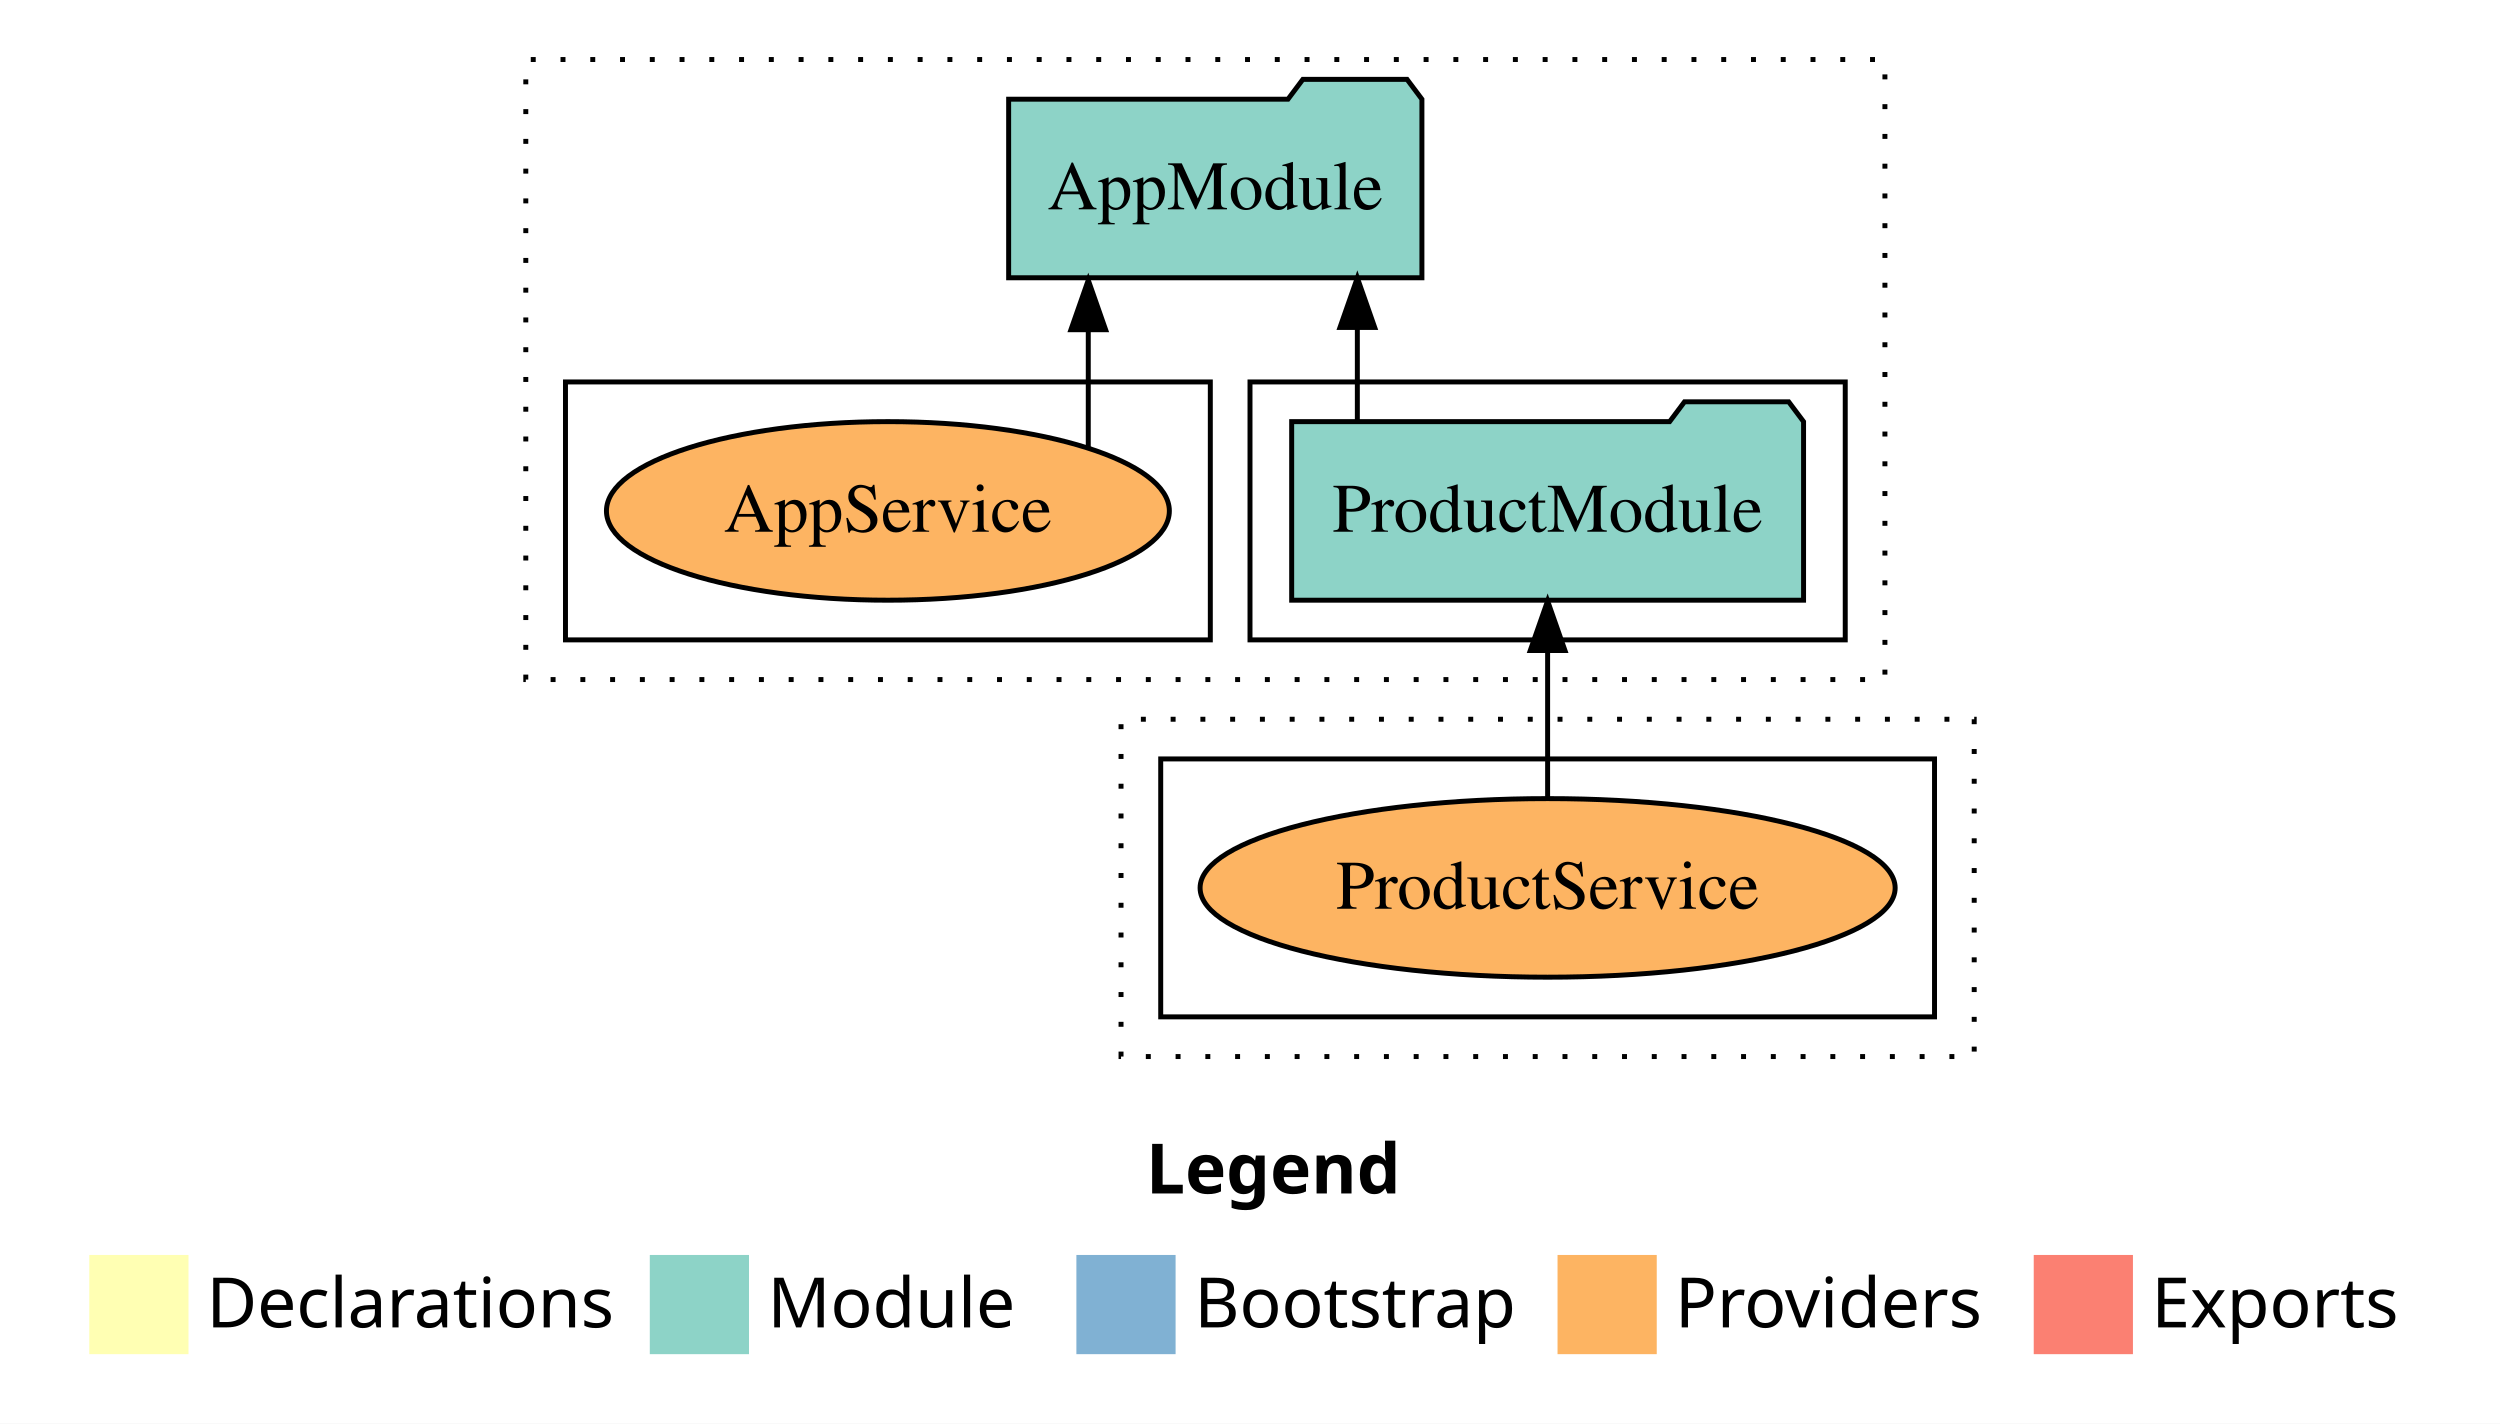
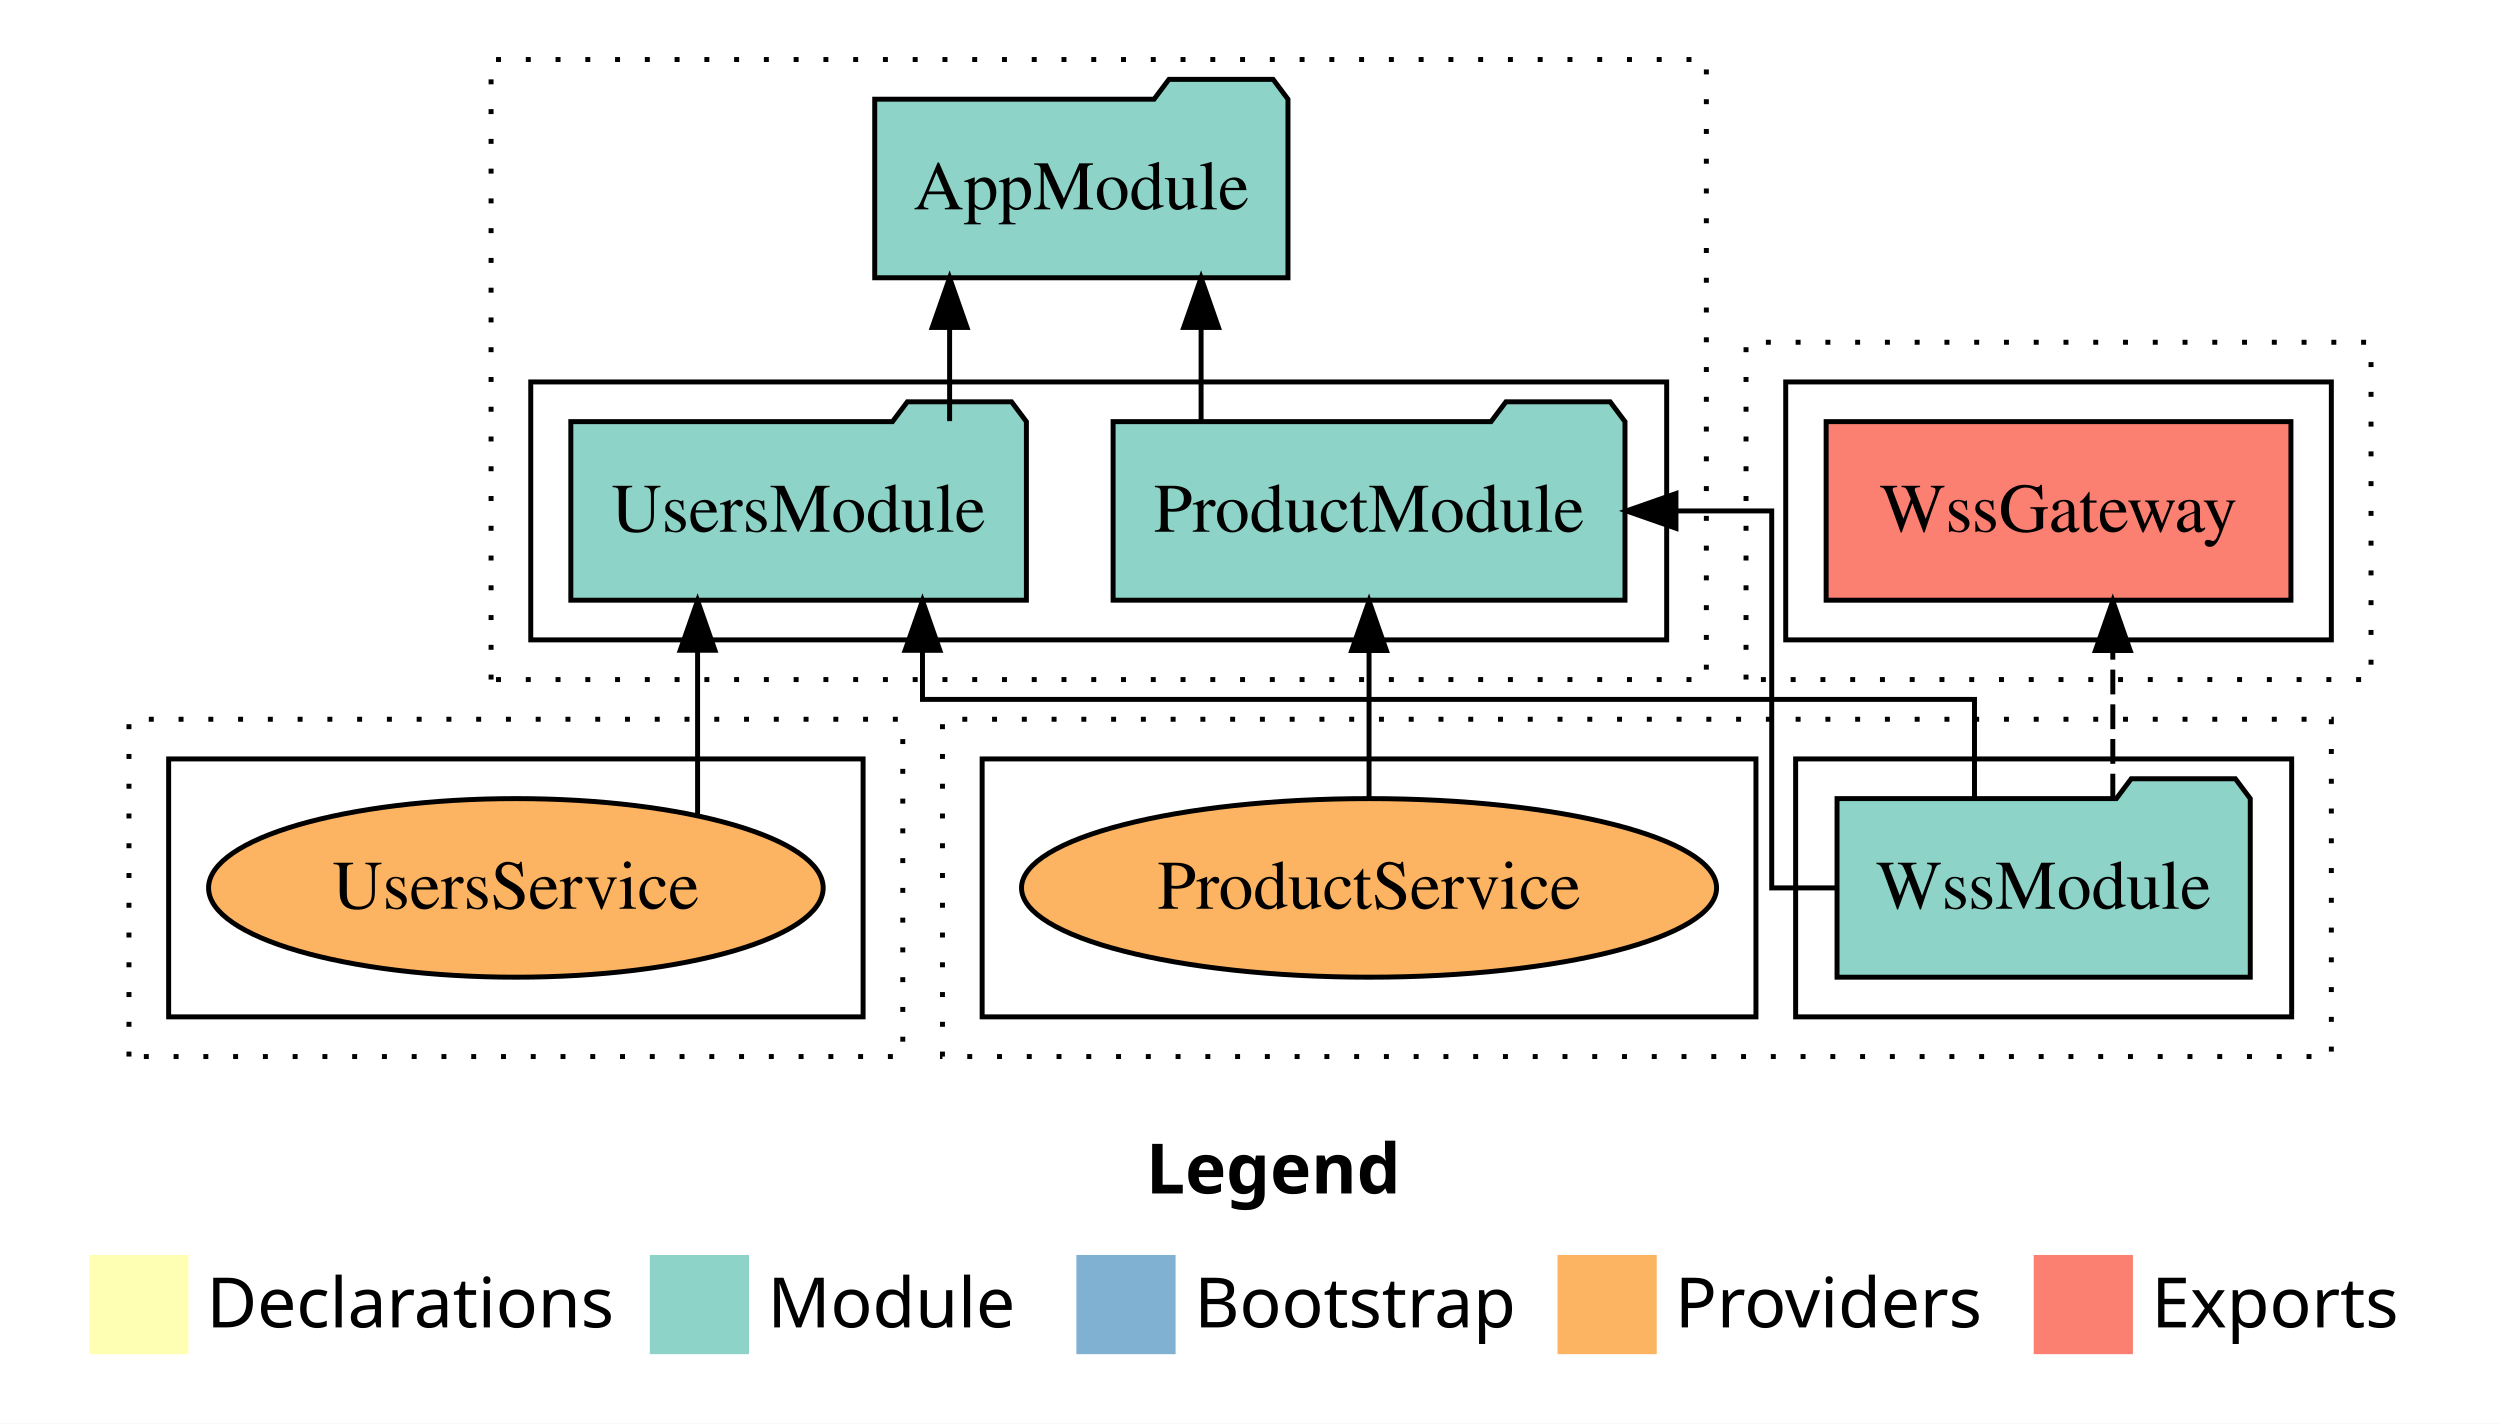
<svg xmlns="http://www.w3.org/2000/svg" width="504pt" height="287pt" viewBox="0.00 0.00 504.00 287.00">
  <g id="graph0" class="graph" transform="scale(1 1) rotate(0) translate(4 283)">
    <polygon fill="#ffffff" stroke="transparent" points="-4,4 -4,-283 500,-283 500,4 -4,4" />
    <text text-anchor="start" x="227.009" y="-42.4" font-family="sans-serif" font-weight="bold" font-size="14.00" fill="#000000">Legend</text>
    <polygon fill="#ffffb3" stroke="transparent" points="14,-10 14,-30 34,-30 34,-10 14,-10" />
    <text text-anchor="start" x="37.629" y="-15.4" font-family="sans-serif" font-size="14.00" fill="#000000">  Declarations</text>
    <polygon fill="#8dd3c7" stroke="transparent" points="127,-10 127,-30 147,-30 147,-10 127,-10" />
    <text text-anchor="start" x="150.725" y="-15.4" font-family="sans-serif" font-size="14.00" fill="#000000">  Module</text>
    <polygon fill="#80b1d3" stroke="transparent" points="213,-10 213,-30 233,-30 233,-10 213,-10" />
    <text text-anchor="start" x="236.781" y="-15.4" font-family="sans-serif" font-size="14.00" fill="#000000">  Bootstrap</text>
    <polygon fill="#fdb462" stroke="transparent" points="310,-10 310,-30 330,-30 330,-10 310,-10" />
    <text text-anchor="start" x="333.673" y="-15.4" font-family="sans-serif" font-size="14.00" fill="#000000">  Providers</text>
    <polygon fill="#fb8072" stroke="transparent" points="406,-10 406,-30 426,-30 426,-10 406,-10" />
    <text text-anchor="start" x="429.726" y="-15.4" font-family="sans-serif" font-size="14.00" fill="#000000">  Exports</text>
    <g id="clust1" class="cluster">
-       <polygon fill="none" stroke="#000000" stroke-dasharray="1,5" points="102,-146 102,-271 376,-271 376,-146 102,-146" />
+       <polygon fill="none" stroke="#000000" stroke-dasharray="1,5" points="95,-146 95,-271 340,-271 340,-146 95,-146" />
    </g>
    <g id="clust3" class="cluster">
-       <polygon fill="none" stroke="#000000" points="248,-154 248,-206 368,-206 368,-154 248,-154" />
-     </g>
-     <g id="clust6" class="cluster">
-       <polygon fill="none" stroke="#000000" points="110,-154 110,-206 240,-206 240,-154 110,-154" />
+       <polygon fill="none" stroke="#000000" points="103,-154 103,-206 332,-206 332,-154 103,-154" />
    </g>
    <g id="clust7" class="cluster">
-       <polygon fill="none" stroke="#000000" stroke-dasharray="1,5" points="222,-70 222,-138 394,-138 394,-70 222,-70" />
+       <polygon fill="none" stroke="#000000" stroke-dasharray="1,5" points="186,-70 186,-138 466,-138 466,-70 186,-70" />
+     </g>
+     <g id="clust9" class="cluster">
+       <polygon fill="none" stroke="#000000" points="358,-78 358,-130 458,-130 458,-78 358,-78" />
    </g>
    <g id="clust12" class="cluster">
-       <polygon fill="none" stroke="#000000" points="230,-78 230,-130 386,-130 386,-78 230,-78" />
+       <polygon fill="none" stroke="#000000" points="194,-78 194,-130 350,-130 350,-78 194,-78" />
+     </g>
+     <g id="clust13" class="cluster">
+       <polygon fill="none" stroke="#000000" stroke-dasharray="1,5" points="22,-70 22,-138 178,-138 178,-70 22,-70" />
+     </g>
+     <g id="clust18" class="cluster">
+       <polygon fill="none" stroke="#000000" points="30,-78 30,-130 170,-130 170,-78 30,-78" />
+     </g>
+     <g id="clust19" class="cluster">
+       <polygon fill="none" stroke="#000000" stroke-dasharray="1,5" points="348,-146 348,-214 474,-214 474,-146 348,-146" />
+     </g>
+     <g id="clust22" class="cluster">
+       <polygon fill="none" stroke="#000000" points="356,-154 356,-206 466,-206 466,-154 356,-154" />
    </g>
    <g id="node1" class="node">
-       <polygon fill="#8dd3c7" stroke="#000000" points="359.598,-198 356.598,-202 335.598,-202 332.598,-198 256.402,-198 256.402,-162 359.598,-162 359.598,-198" />
-       <text text-anchor="middle" x="308" y="-175.8" font-family="Times,serif" font-size="14.00" fill="#000000">ProductModule</text>
+       <polygon fill="#8dd3c7" stroke="#000000" points="323.598,-198 320.598,-202 299.598,-202 296.598,-198 220.402,-198 220.402,-162 323.598,-162 323.598,-198" />
+       <text text-anchor="middle" x="272" y="-175.8" font-family="Times,serif" font-size="14.00" fill="#000000">ProductModule</text>
+     </g>
+     <g id="node3" class="node">
+       <polygon fill="#8dd3c7" stroke="#000000" points="255.657,-263 252.657,-267 231.657,-267 228.657,-263 172.343,-263 172.343,-227 255.657,-227 255.657,-263" />
+       <text text-anchor="middle" x="214" y="-240.8" font-family="Times,serif" font-size="14.00" fill="#000000">AppModule</text>
+     </g>
+     <g id="edge1" class="edge">
+       <path fill="none" stroke="#000000" d="M238.14,-198.106C238.14,-198.106 238.14,-216.991 238.14,-216.991" />
+       <polygon fill="#000000" stroke="#000000" points="234.64,-216.991 238.14,-226.991 241.64,-216.991 234.64,-216.991" />
    </g>
    <g id="node2" class="node">
-       <polygon fill="#8dd3c7" stroke="#000000" points="282.657,-263 279.657,-267 258.657,-267 255.657,-263 199.343,-263 199.343,-227 282.657,-227 282.657,-263" />
-       <text text-anchor="middle" x="241" y="-240.8" font-family="Times,serif" font-size="14.00" fill="#000000">AppModule</text>
-     </g>
-     <g id="edge1" class="edge">
-       <path fill="none" stroke="#000000" d="M269.64,-198.106C269.64,-198.106 269.64,-216.991 269.64,-216.991" />
-       <polygon fill="#000000" stroke="#000000" points="266.14,-216.991 269.64,-226.991 273.14,-216.991 266.14,-216.991" />
-     </g>
-     <g id="node3" class="node">
-       <ellipse fill="#fdb462" stroke="#000000" cx="175" cy="-180" rx="56.741" ry="18" />
-       <text text-anchor="middle" x="175" y="-175.8" font-family="Times,serif" font-size="14.00" fill="#000000">AppService</text>
+       <polygon fill="#8dd3c7" stroke="#000000" points="202.922,-198 199.922,-202 178.922,-202 175.922,-198 111.078,-198 111.078,-162 202.922,-162 202.922,-198" />
+       <text text-anchor="middle" x="157" y="-175.8" font-family="Times,serif" font-size="14.00" fill="#000000">UsersModule</text>
    </g>
    <g id="edge2" class="edge">
-       <path fill="none" stroke="#000000" d="M215.396,-192.842C215.396,-192.842 215.396,-216.523 215.396,-216.523" />
-       <polygon fill="#000000" stroke="#000000" points="211.896,-216.523 215.396,-226.523 218.896,-216.523 211.896,-216.523" />
+       <path fill="none" stroke="#000000" d="M187.441,-198.106C187.441,-198.106 187.441,-216.991 187.441,-216.991" />
+       <polygon fill="#000000" stroke="#000000" points="183.941,-216.991 187.441,-226.991 190.941,-216.991 183.941,-216.991" />
    </g>
    <g id="node4" class="node">
-       <ellipse fill="#fdb462" stroke="#000000" cx="308" cy="-104" rx="70.062" ry="18" />
-       <text text-anchor="middle" x="308" y="-99.8" font-family="Times,serif" font-size="14.00" fill="#000000">ProductService</text>
+       <polygon fill="#8dd3c7" stroke="#000000" points="449.654,-122 446.654,-126 425.654,-126 422.654,-122 366.346,-122 366.346,-86 449.654,-86 449.654,-122" />
+       <text text-anchor="middle" x="408" y="-99.8" font-family="Times,serif" font-size="14.00" fill="#000000">WssModule</text>
    </g>
    <g id="edge3" class="edge">
-       <path fill="none" stroke="#000000" d="M308,-122.011C308,-122.011 308,-151.855 308,-151.855" />
-       <polygon fill="#000000" stroke="#000000" points="304.5,-151.855 308,-161.855 311.5,-151.855 304.5,-151.855" />
+       <path fill="none" stroke="#000000" d="M366.17,-104C358.666,-104 353.178,-104 353.178,-104 353.178,-104 353.178,-180 353.178,-180 353.178,-180 333.871,-180 333.871,-180" />
+       <polygon fill="#000000" stroke="#000000" points="333.871,-176.5 323.871,-180 333.871,-183.5 333.871,-176.5" />
+     </g>
+     <g id="edge5" class="edge">
+       <path fill="none" stroke="#000000" d="M394.058,-122.11C394.058,-131.897 394.058,-142 394.058,-142 394.058,-142 181.973,-142 181.973,-142 181.973,-142 181.973,-151.89 181.973,-151.89" />
+       <polygon fill="#000000" stroke="#000000" points="178.473,-151.89 181.973,-161.89 185.473,-151.89 178.473,-151.89" />
+     </g>
+     <g id="node7" class="node">
+       <polygon fill="#fb8072" stroke="#000000" points="457.852,-198 364.148,-198 364.148,-162 457.852,-162 457.852,-198" />
+       <text text-anchor="middle" x="411" y="-175.8" font-family="Times,serif" font-size="14.00" fill="#000000">WssGateway </text>
+     </g>
+     <g id="edge7" class="edge">
+       <path fill="none" stroke="#000000" stroke-dasharray="5,2" d="M421.942,-122.011C421.942,-122.011 421.942,-151.855 421.942,-151.855" />
+       <polygon fill="#000000" stroke="#000000" points="418.442,-151.855 421.942,-161.855 425.442,-151.855 418.442,-151.855" />
+     </g>
+     <g id="node5" class="node">
+       <ellipse fill="#fdb462" stroke="#000000" cx="272" cy="-104" rx="70.062" ry="18" />
+       <text text-anchor="middle" x="272" y="-99.8" font-family="Times,serif" font-size="14.00" fill="#000000">ProductService</text>
+     </g>
+     <g id="edge4" class="edge">
+       <path fill="none" stroke="#000000" d="M272,-122.011C272,-122.011 272,-151.855 272,-151.855" />
+       <polygon fill="#000000" stroke="#000000" points="268.5,-151.855 272,-161.855 275.5,-151.855 268.5,-151.855" />
+     </g>
+     <g id="node6" class="node">
+       <ellipse fill="#fdb462" stroke="#000000" cx="100" cy="-104" rx="61.952" ry="18" />
+       <text text-anchor="middle" x="100" y="-99.8" font-family="Times,serif" font-size="14.00" fill="#000000">UsersService</text>
+     </g>
+     <g id="edge6" class="edge">
+       <path fill="none" stroke="#000000" d="M136.633,-118.654C136.633,-118.654 136.633,-151.905 136.633,-151.905" />
+       <polygon fill="#000000" stroke="#000000" points="133.133,-151.905 136.633,-161.905 140.133,-151.905 133.133,-151.905" />
    </g>
  </g>
</svg>
